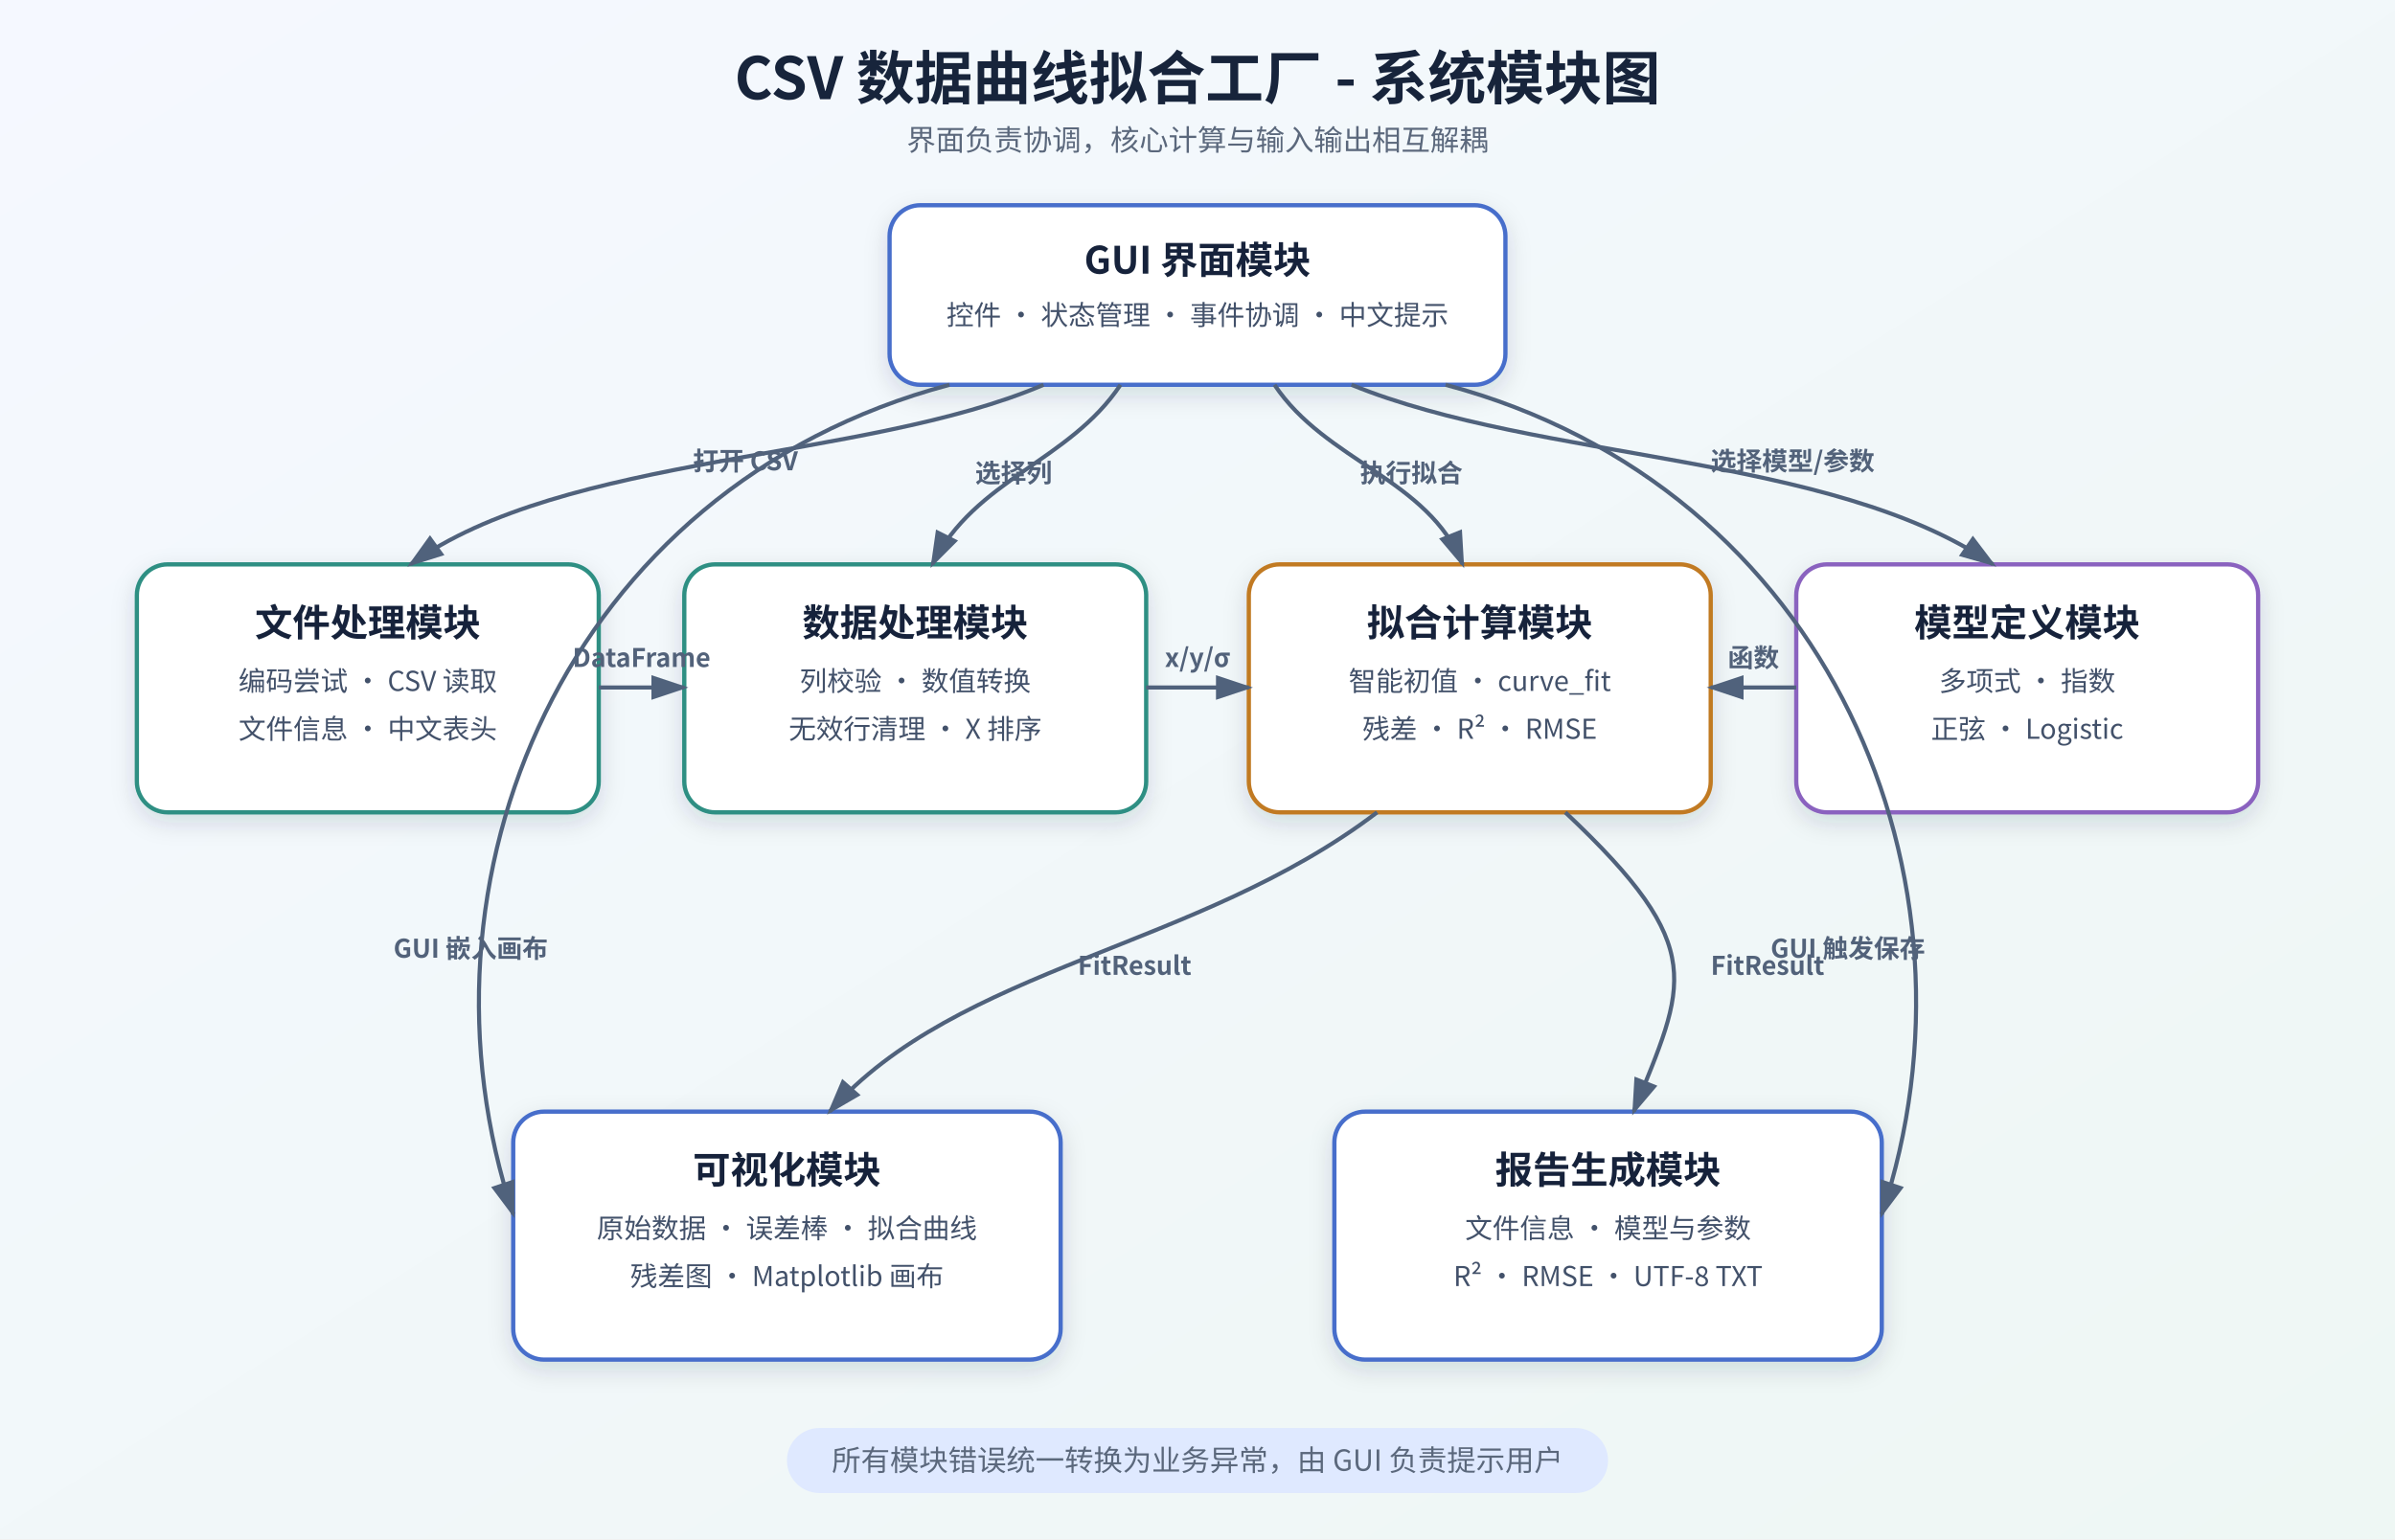
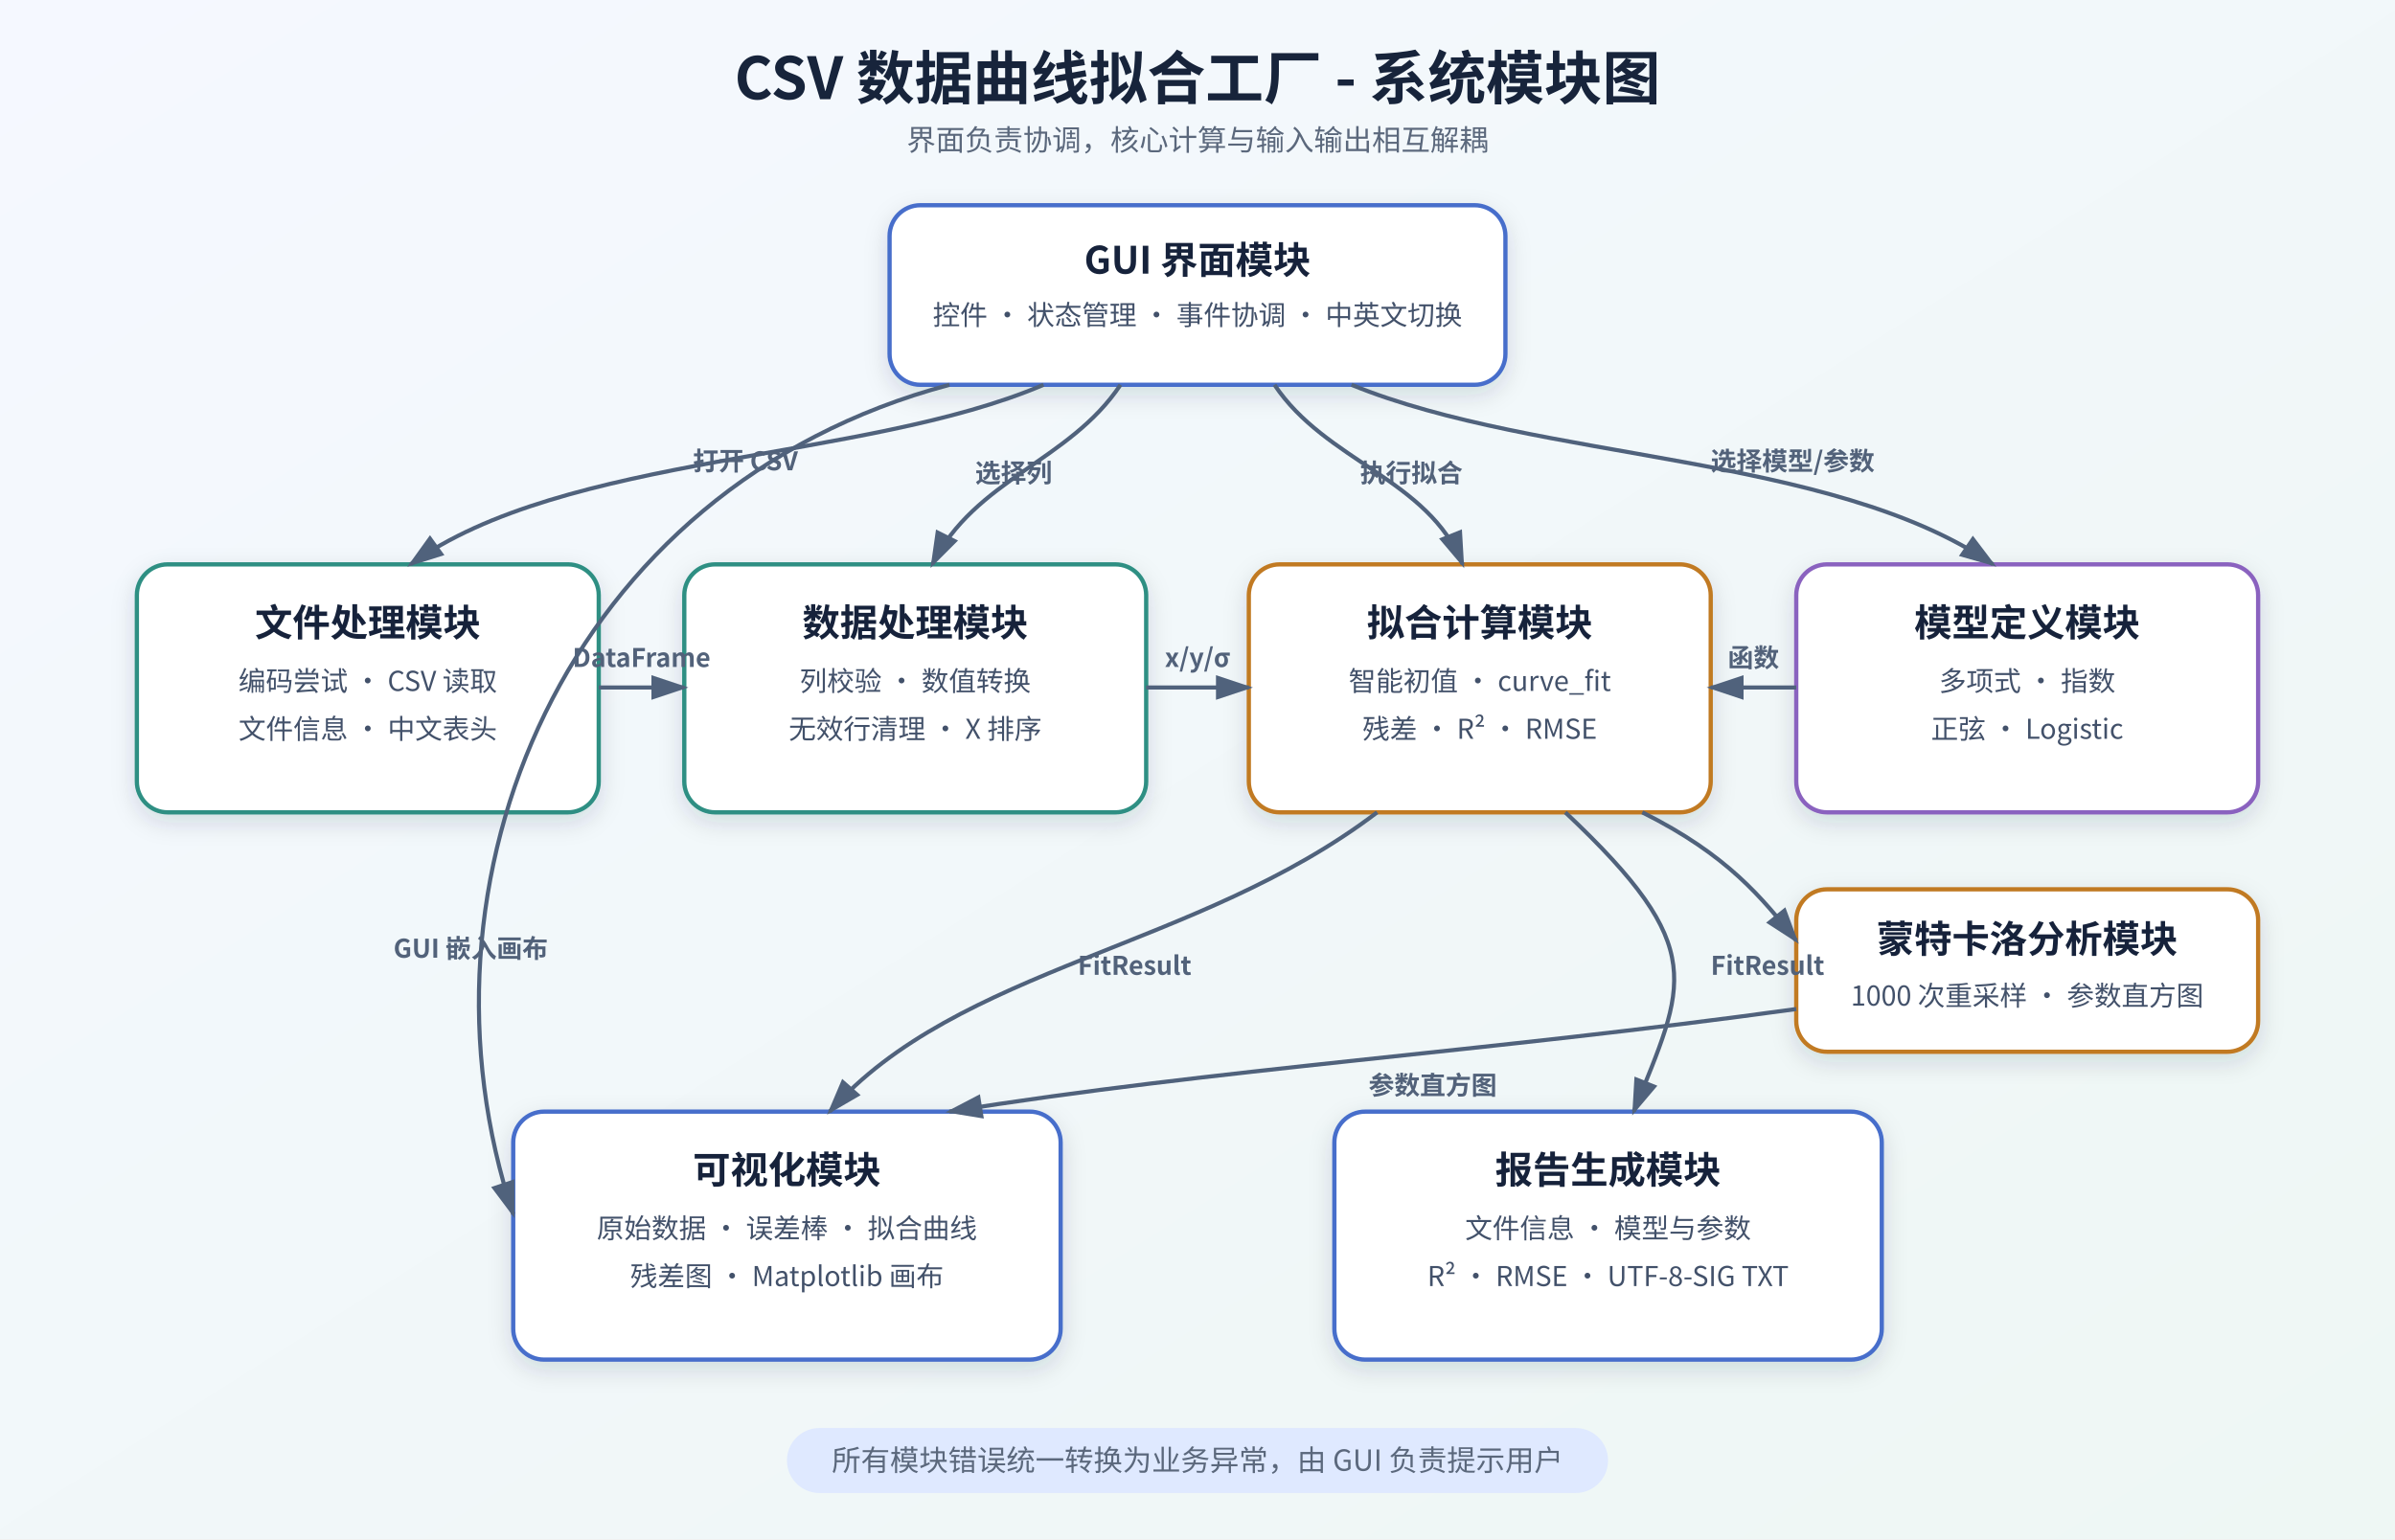
<svg xmlns="http://www.w3.org/2000/svg" width="1400" height="900" viewBox="0 0 1400 900">
  <defs>
    <linearGradient id="bg" x1="0" y1="0" x2="1" y2="1">
      <stop offset="0" stop-color="#f5f8ff" />
      <stop offset="1" stop-color="#eef7f4" />
    </linearGradient>
    <filter id="shadow" x="-20%" y="-20%" width="140%" height="140%">
      <feDropShadow dx="0" dy="5" stdDeviation="7" flood-color="#22304a" flood-opacity="0.14" />
    </filter>
    <marker id="arrow" markerWidth="10" markerHeight="10" refX="8" refY="3" orient="auto" markerUnits="strokeWidth">
      <path d="M0,0 L0,6 L9,3 z" fill="#50627c" />
    </marker>
    <style>
      .title { font: 700 34px 'Microsoft YaHei', 'Noto Sans CJK SC', sans-serif; fill: #17243b; }
      .subtitle { font: 400 17px 'Microsoft YaHei', 'Noto Sans CJK SC', sans-serif; fill: #5b687c; }
      .box-title { font: 700 22px 'Microsoft YaHei', 'Noto Sans CJK SC', sans-serif; fill: #17243b; }
      .box-text { font: 400 16px 'Microsoft YaHei', 'Noto Sans CJK SC', sans-serif; fill: #43516a; }
      .label { font: 600 15px 'Microsoft YaHei', 'Noto Sans CJK SC', sans-serif; fill: #52627a; }
      .arrow { stroke: #50627c; stroke-width: 2.4; fill: none; marker-end: url(#arrow); }
    </style>
  </defs>
  <rect width="1400" height="900" fill="url(#bg)" />
  <text x="700" y="58" text-anchor="middle" class="title">CSV 数据曲线拟合工厂 - 系统模块图</text>
  <text x="700" y="88" text-anchor="middle" class="subtitle">界面负责协调，核心计算与输入输出相互解耦</text>
  <g filter="url(#shadow)">
    <rect x="520" y="120" width="360" height="105" rx="18" fill="#ffffff" stroke="#476ecb" stroke-width="2.5" />
    <text x="700" y="160" text-anchor="middle" class="box-title">GUI 界面模块</text>
-     <text x="700" y="190" text-anchor="middle" class="box-text">控件 · 状态管理 · 事件协调 · 中文提示</text>
+     <text x="700" y="190" text-anchor="middle" class="box-text">控件 · 状态管理 · 事件协调 · 中英文切换</text>
  </g>
  <g filter="url(#shadow)">
    <rect x="80" y="330" width="270" height="145" rx="18" fill="#ffffff" stroke="#2f8f83" stroke-width="2.5" />
    <text x="215" y="372" text-anchor="middle" class="box-title">文件处理模块</text>
    <text x="215" y="404" text-anchor="middle" class="box-text">编码尝试 · CSV 读取</text>
    <text x="215" y="432" text-anchor="middle" class="box-text">文件信息 · 中文表头</text>
  </g>
  <g filter="url(#shadow)">
    <rect x="400" y="330" width="270" height="145" rx="18" fill="#ffffff" stroke="#2f8f83" stroke-width="2.5" />
    <text x="535" y="372" text-anchor="middle" class="box-title">数据处理模块</text>
    <text x="535" y="404" text-anchor="middle" class="box-text">列校验 · 数值转换</text>
    <text x="535" y="432" text-anchor="middle" class="box-text">无效行清理 · X 排序</text>
  </g>
  <g filter="url(#shadow)">
    <rect x="730" y="330" width="270" height="145" rx="18" fill="#ffffff" stroke="#c17a24" stroke-width="2.5" />
    <text x="865" y="372" text-anchor="middle" class="box-title">拟合计算模块</text>
    <text x="865" y="404" text-anchor="middle" class="box-text">智能初值 · curve_fit</text>
    <text x="865" y="432" text-anchor="middle" class="box-text">残差 · R² · RMSE</text>
  </g>
  <g filter="url(#shadow)">
    <rect x="1050" y="330" width="270" height="145" rx="18" fill="#ffffff" stroke="#8a62bf" stroke-width="2.5" />
    <text x="1185" y="372" text-anchor="middle" class="box-title">模型定义模块</text>
    <text x="1185" y="404" text-anchor="middle" class="box-text">多项式 · 指数</text>
    <text x="1185" y="432" text-anchor="middle" class="box-text">正弦 · Logistic</text>
  </g>
  <g filter="url(#shadow)">
+     <rect x="1050" y="520" width="270" height="95" rx="18" fill="#ffffff" stroke="#c17a24" stroke-width="2.5" />
+     <text x="1185" y="557" text-anchor="middle" class="box-title">蒙特卡洛分析模块</text>
+     <text x="1185" y="588" text-anchor="middle" class="box-text">1000 次重采样 · 参数直方图</text>
+   </g>
+   <g filter="url(#shadow)">
    <rect x="300" y="650" width="320" height="145" rx="18" fill="#ffffff" stroke="#476ecb" stroke-width="2.5" />
    <text x="460" y="692" text-anchor="middle" class="box-title">可视化模块</text>
    <text x="460" y="724" text-anchor="middle" class="box-text">原始数据 · 误差棒 · 拟合曲线</text>
    <text x="460" y="752" text-anchor="middle" class="box-text">残差图 · Matplotlib 画布</text>
  </g>
  <g filter="url(#shadow)">
    <rect x="780" y="650" width="320" height="145" rx="18" fill="#ffffff" stroke="#476ecb" stroke-width="2.5" />
    <text x="940" y="692" text-anchor="middle" class="box-title">报告生成模块</text>
    <text x="940" y="724" text-anchor="middle" class="box-text">文件信息 · 模型与参数</text>
-     <text x="940" y="752" text-anchor="middle" class="box-text">R² · RMSE · UTF-8 TXT</text>
+     <text x="940" y="752" text-anchor="middle" class="box-text">R² · RMSE · UTF-8-SIG TXT</text>
  </g>
  <path class="arrow" d="M610 225 C505 270 330 265 240 330" />
  <text x="405" y="275" class="label">打开 CSV</text>
  <path class="arrow" d="M655 225 C625 270 570 280 545 330" />
  <text x="570" y="282" class="label">选择列</text>
  <path class="arrow" d="M745 225 C775 270 835 280 855 330" />
  <text x="795" y="282" class="label">执行拟合</text>
  <path class="arrow" d="M790 225 C900 270 1070 265 1165 330" />
  <text x="1000" y="275" class="label">选择模型/参数</text>
  <path class="arrow" d="M350 402 L400 402" />
  <text x="375" y="390" text-anchor="middle" class="label">DataFrame</text>
  <path class="arrow" d="M670 402 L730 402" />
  <text x="700" y="390" text-anchor="middle" class="label">x/y/σ</text>
  <path class="arrow" d="M1050 402 L1000 402" />
  <text x="1025" y="390" text-anchor="middle" class="label">函数</text>
  <path class="arrow" d="M805 475 C700 555 560 565 485 650" />
  <text x="630" y="570" class="label">FitResult</text>
  <path class="arrow" d="M915 475 C1000 555 985 575 955 650" />
  <text x="1000" y="570" class="label">FitResult</text>
+   <path class="arrow" d="M960 475 C1010 500 1030 525 1050 550" />
+   <path class="arrow" d="M1050 590 C870 615 710 625 555 650" />
+   <text x="800" y="640" class="label">参数直方图</text>
  <path class="arrow" d="M555 225 C330 285 235 515 300 710" />
  <text x="230" y="560" class="label">GUI 嵌入画布</text>
-   <path class="arrow" d="M845 225 C1070 285 1165 515 1100 710" />
-   <text x="1035" y="560" class="label">GUI 触发保存</text>
  <rect x="460" y="835" width="480" height="38" rx="19" fill="#dfe9ff" />
  <text x="700" y="860" text-anchor="middle" class="subtitle">所有模块错误统一转换为业务异常，由 GUI 负责提示用户</text>
</svg>
